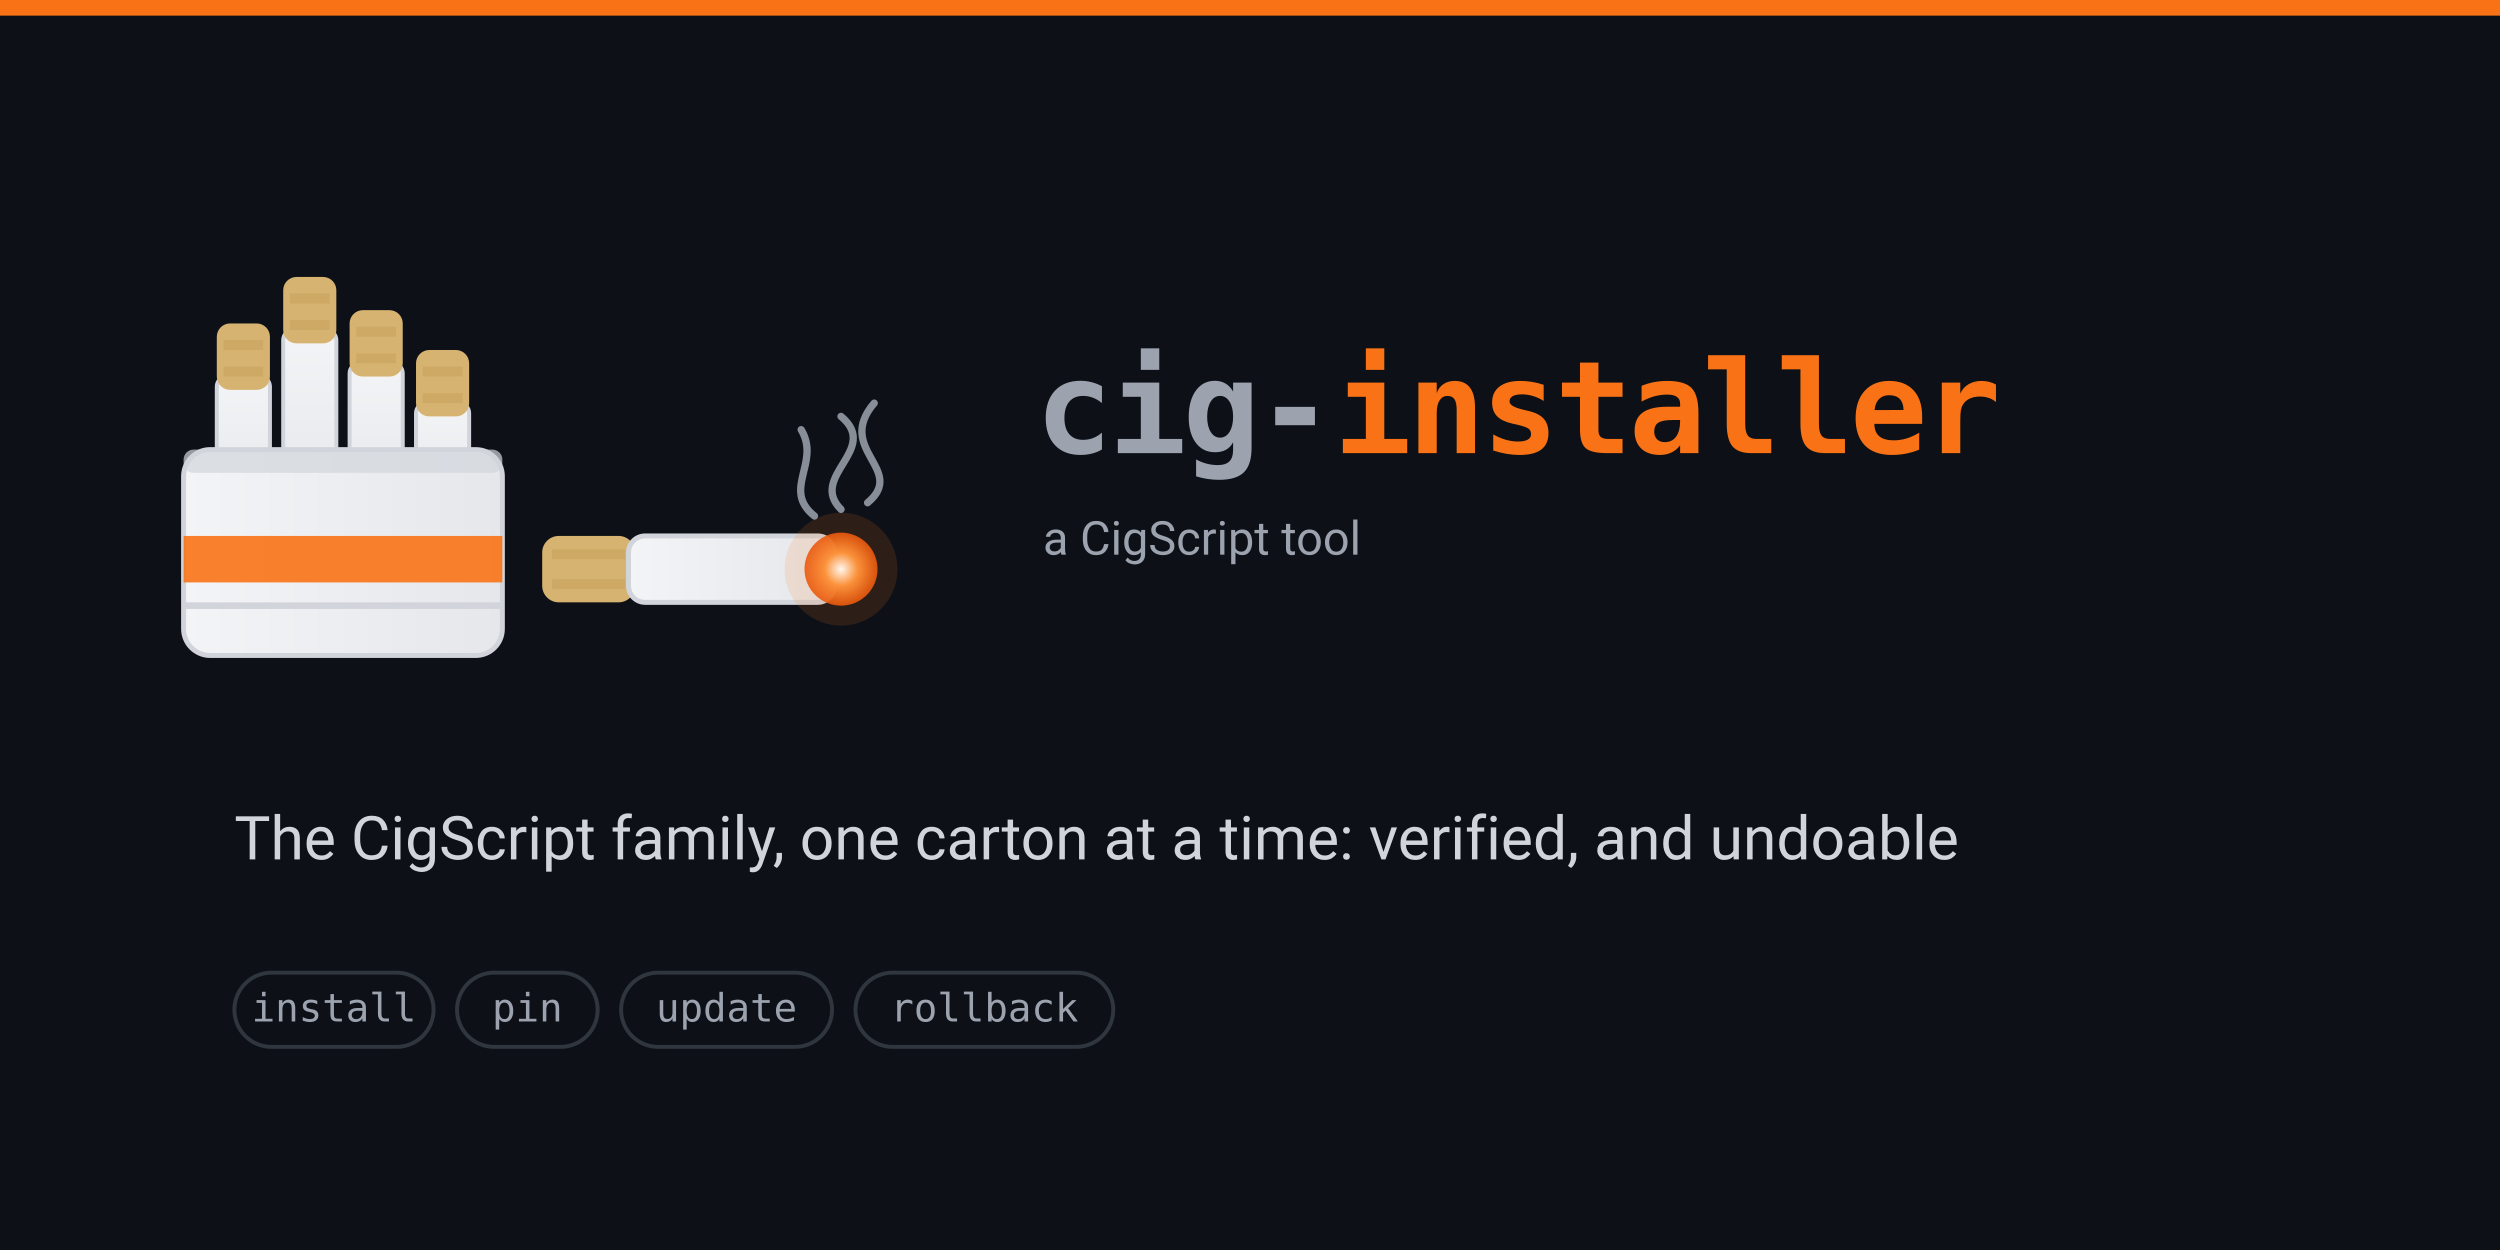
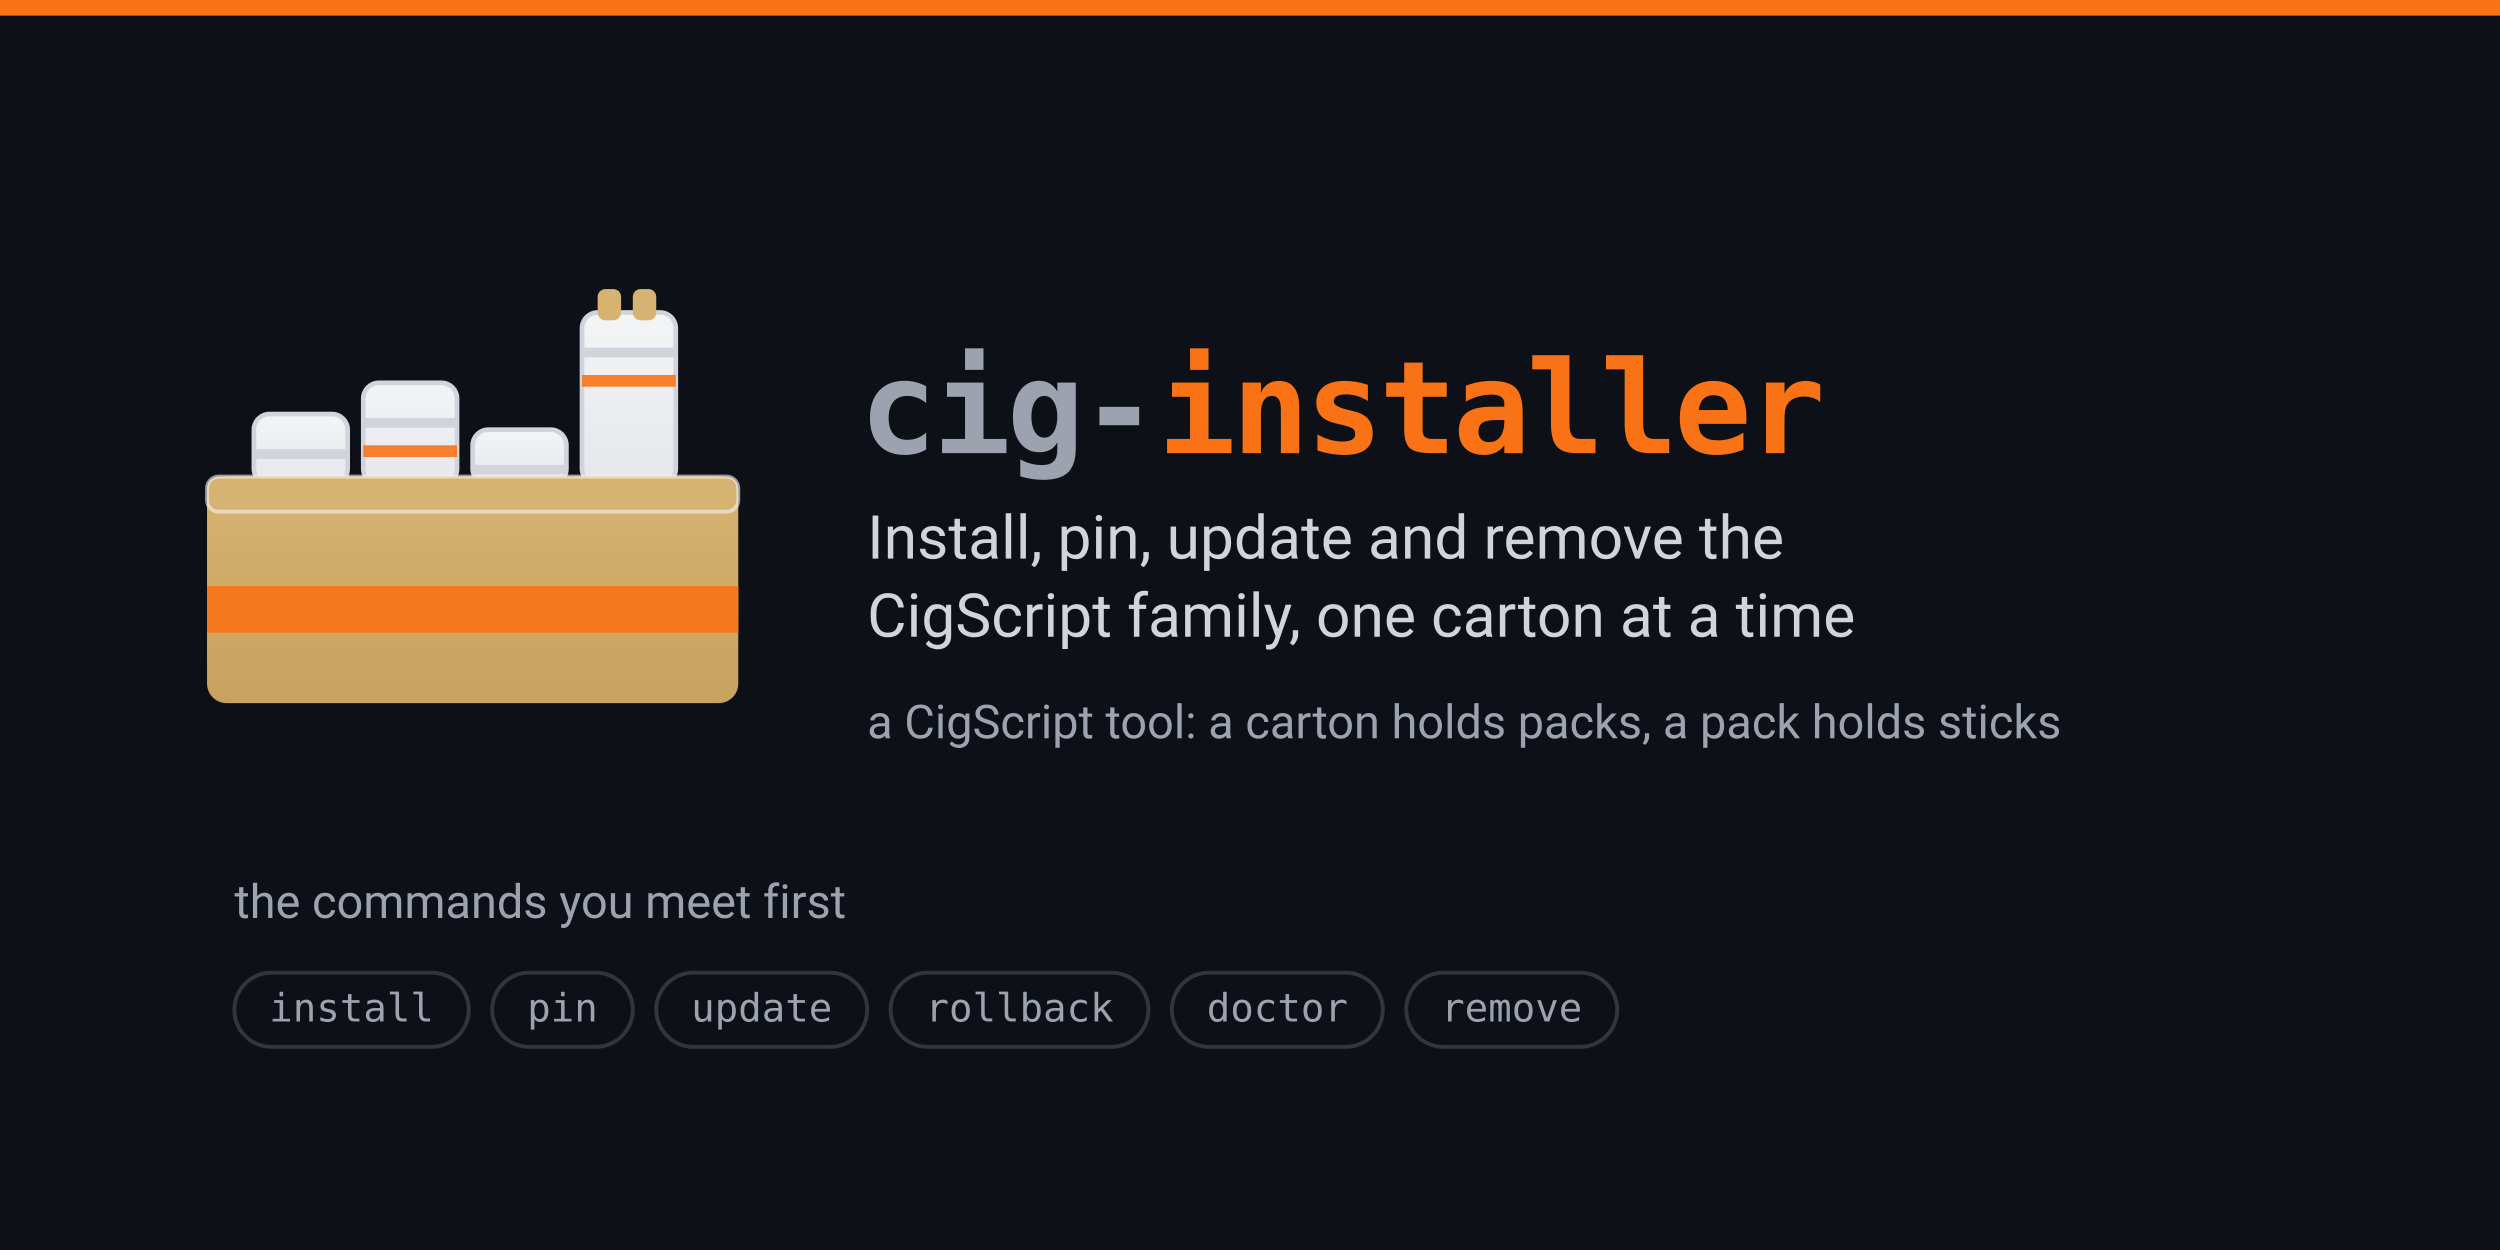
- <svg xmlns="http://www.w3.org/2000/svg" width="1280" height="640" viewBox="0 0 1280 640" role="img" aria-label="cig-installer: the CigScript family, one carton at a time. Install, pin, update, repair and remove, verified, as one undoable step.">
+ <svg xmlns="http://www.w3.org/2000/svg" width="1280" height="640" viewBox="0 0 1280 640" role="img" aria-label="cig-installer: install, pin, update and remove the CigScript family, one carton at a time. A CigScript tool.">
  <defs>
-     <radialGradient id="ember" cx="50%" cy="50%" r="50%">
-       <stop offset="0%" stop-color="#fff7ed" />
-       <stop offset="45%" stop-color="#fb923c" />
-       <stop offset="100%" stop-color="#ea580c" stop-opacity="0.9" />
-     </radialGradient>
-     <linearGradient id="paper" x1="0" y1="0" x2="1" y2="0">
+     <linearGradient id="paper-up" x1="0" y1="0" x2="0" y2="1">
      <stop offset="0%" stop-color="#f3f4f6" />
      <stop offset="100%" stop-color="#e5e7eb" />
    </linearGradient>
-     <linearGradient id="paper-up" x1="0" y1="0" x2="0" y2="1">
-       <stop offset="0%" stop-color="#f3f4f6" />
-       <stop offset="100%" stop-color="#e5e7eb" />
+     <linearGradient id="carton" x1="0" y1="0" x2="0" y2="1">
+       <stop offset="0%" stop-color="#d6b370" />
+       <stop offset="100%" stop-color="#c8a25f" />
    </linearGradient>
  </defs>
  <style>
    .word { font-family: ui-monospace, SFMono-Regular, Menlo, Consolas, monospace; font-size: 66px; font-weight: 700; letter-spacing: -2px; }
    .tag { font-family: ui-sans-serif, system-ui, -apple-system, 'Segoe UI', Roboto, sans-serif; font-size: 31px; fill: #d1d5db; }
    .sub { font-family: ui-sans-serif, system-ui, -apple-system, 'Segoe UI', Roboto, sans-serif; font-size: 24px; fill: #9ca3af; }
    .chip { font-family: ui-monospace, SFMono-Regular, Menlo, Consolas, monospace; font-size: 20px; fill: #9ca3af; }
  </style>
  <rect width="1280" height="640" fill="#0d1117" />
  <rect x="0" y="0" width="1280" height="8" fill="#f97316" />
-   <g transform="translate(60 118) scale(1.7)">
-     <g stroke="#d1d5db" stroke-width="1.2">
-       <rect x="30" y="44" width="16" height="40" rx="3" fill="url(#paper-up)" />
-       <rect x="50" y="30" width="16" height="54" rx="3" fill="url(#paper-up)" />
-       <rect x="70" y="40" width="16" height="44" rx="3" fill="url(#paper-up)" />
-       <rect x="90" y="52" width="16" height="32" rx="3" fill="url(#paper-up)" />
-     </g>
-     <g fill="#d6b370">
-       <rect x="30" y="28" width="16" height="20" rx="4" />
-       <rect x="50" y="14" width="16" height="20" rx="4" />
-       <rect x="70" y="24" width="16" height="20" rx="4" />
-       <rect x="90" y="36" width="16" height="20" rx="4" />
-     </g>
-     <g fill="#c8a25f" opacity="0.6">
-       <rect x="32" y="33" width="12" height="3" />
-       <rect x="32" y="41" width="12" height="3" />
-       <rect x="52" y="19" width="12" height="3" />
-       <rect x="52" y="27" width="12" height="3" />
-       <rect x="72" y="29" width="12" height="3" />
-       <rect x="72" y="37" width="12" height="3" />
-       <rect x="92" y="41" width="12" height="3" />
-       <rect x="92" y="49" width="12" height="3" />
-     </g>
-     <rect x="20" y="66" width="96" height="62" rx="8" fill="url(#paper)" stroke="#d1d5db" stroke-width="1.5" />
-     <rect x="20" y="66" width="96" height="7" rx="3" fill="#d1d5db" opacity="0.7" />
-     <rect x="20" y="92" width="96" height="14" fill="#f97316" opacity="0.9" />
-     <rect x="20" y="112" width="96" height="2" fill="#d1d5db" />
-     <rect x="128" y="92" width="28" height="20" rx="5" fill="#d6b370" />
-     <rect x="131" y="96" width="22" height="3" fill="#c8a25f" opacity="0.6" />
-     <rect x="131" y="105" width="22" height="3" fill="#c8a25f" opacity="0.6" />
-     <rect x="154" y="92" width="62" height="20" rx="5" fill="url(#paper)" stroke="#d1d5db" stroke-width="1.5" />
-     <circle cx="218" cy="102" r="17" fill="#f97316" opacity="0.14" />
-     <circle cx="218" cy="102" r="11" fill="url(#ember)" />
-     <g fill="none" stroke="#9ca3af" stroke-width="2.2" stroke-linecap="round" opacity="0.85">
-       <path d="M 218 84 C 208 74, 230 66, 218 56" />
-       <path d="M 226 82 C 238 72, 216 66, 228 52" />
-       <path d="M 210 86 C 200 78, 212 70, 206 60" />
+   <g transform="translate(70 104) scale(2)">
+     <g>
+       <g>
+         <rect x="30" y="54" width="24" height="18" rx="4" fill="url(#paper-up)" stroke="#d1d5db" stroke-width="1.2" />
+         <rect x="30" y="63" width="24" height="2.5" fill="#d1d5db" />
+         <rect x="30" y="70" width="24" height="3" fill="#f97316" opacity="0.9" />
+         <rect x="58" y="46" width="24" height="26" rx="4" fill="url(#paper-up)" stroke="#d1d5db" stroke-width="1.2" />
+         <rect x="58" y="55" width="24" height="2.5" fill="#d1d5db" />
+         <rect x="58" y="62" width="24" height="3" fill="#f97316" opacity="0.9" />
+         <rect x="86" y="58" width="24" height="14" rx="4" fill="url(#paper-up)" stroke="#d1d5db" stroke-width="1.2" />
+         <rect x="86" y="67" width="24" height="2.5" fill="#d1d5db" />
+         <rect x="86" y="74" width="24" height="3" fill="#f97316" opacity="0.9" />
+       </g>
+       <g>
+         <rect x="116" y="16" width="24" height="3" fill="none" />
+         <rect x="114" y="28" width="24" height="44" rx="4" fill="url(#paper-up)" stroke="#d1d5db" stroke-width="1.2" />
+         <rect x="114" y="37" width="24" height="2.5" fill="#d1d5db" />
+         <rect x="114" y="44" width="24" height="3" fill="#f97316" opacity="0.9" />
+         <rect x="118" y="22" width="6" height="8" rx="2" fill="#d6b370" />
+         <rect x="127" y="22" width="6" height="8" rx="2" fill="#d6b370" />
+       </g>
+       <rect x="18" y="70" width="136" height="58" rx="5" fill="url(#carton)" />
+       <rect x="18" y="70" width="136" height="9" rx="3" fill="#d6b370" stroke="#f3f4f6" stroke-width="1" stroke-opacity="0.6" />
+       <rect x="18" y="98" width="136" height="12" fill="#f97316" opacity="0.9" />
+       <rect x="18" y="116" width="136" height="2" fill="#c8a25f" opacity="0.0" />
    </g>
  </g>
-   <text x="530" y="232" class="word" fill="#9ca3af">cig-<tspan fill="#f97316">installer</tspan>
+   <text x="440" y="232" class="word" fill="#9ca3af">cig-<tspan fill="#f97316">installer</tspan>
  </text>
-   <text x="534" y="284" class="sub">a CigScript tool</text>
-   <text x="120" y="440" class="tag">The CigScript family, one carton at a time: verified, and undoable</text>
-   <rect x="120" y="498" width="102" height="38" rx="19" fill="none" stroke="#30363d" stroke-width="2" />
-   <text x="171" y="523" text-anchor="middle" class="chip">install</text>
-   <rect x="234" y="498" width="72" height="38" rx="19" fill="none" stroke="#30363d" stroke-width="2" />
-   <text x="270" y="523" text-anchor="middle" class="chip">pin</text>
-   <rect x="318" y="498" width="108" height="38" rx="19" fill="none" stroke="#30363d" stroke-width="2" />
-   <text x="372" y="523" text-anchor="middle" class="chip">update</text>
-   <rect x="438" y="498" width="132" height="38" rx="19" fill="none" stroke="#30363d" stroke-width="2" />
-   <text x="504" y="523" text-anchor="middle" class="chip">rollback</text>
+   <text x="444" y="286" class="tag">Install, pin, update and remove the</text>
+   <text x="444" y="326" class="tag">CigScript family, one carton at a time</text>
+   <text x="444" y="378" class="sub">a CigScript tool: a carton holds packs, a pack holds sticks</text>
+   <text x="120" y="470" class="sub">the commands you meet first</text>
+   <rect x="120" y="498" width="120" height="38" rx="19" fill="none" stroke="#30363d" stroke-width="2" />
+   <text x="180.0" y="523" text-anchor="middle" class="chip">install</text>
+   <rect x="252" y="498" width="72" height="38" rx="19" fill="none" stroke="#30363d" stroke-width="2" />
+   <text x="288.0" y="523" text-anchor="middle" class="chip">pin</text>
+   <rect x="336" y="498" width="108" height="38" rx="19" fill="none" stroke="#30363d" stroke-width="2" />
+   <text x="390.0" y="523" text-anchor="middle" class="chip">update</text>
+   <rect x="456" y="498" width="132" height="38" rx="19" fill="none" stroke="#30363d" stroke-width="2" />
+   <text x="522.0" y="523" text-anchor="middle" class="chip">rollback</text>
+   <rect x="600" y="498" width="108" height="38" rx="19" fill="none" stroke="#30363d" stroke-width="2" />
+   <text x="654.0" y="523" text-anchor="middle" class="chip">doctor</text>
+   <rect x="720" y="498" width="108" height="38" rx="19" fill="none" stroke="#30363d" stroke-width="2" />
+   <text x="774.0" y="523" text-anchor="middle" class="chip">remove</text>
</svg>
